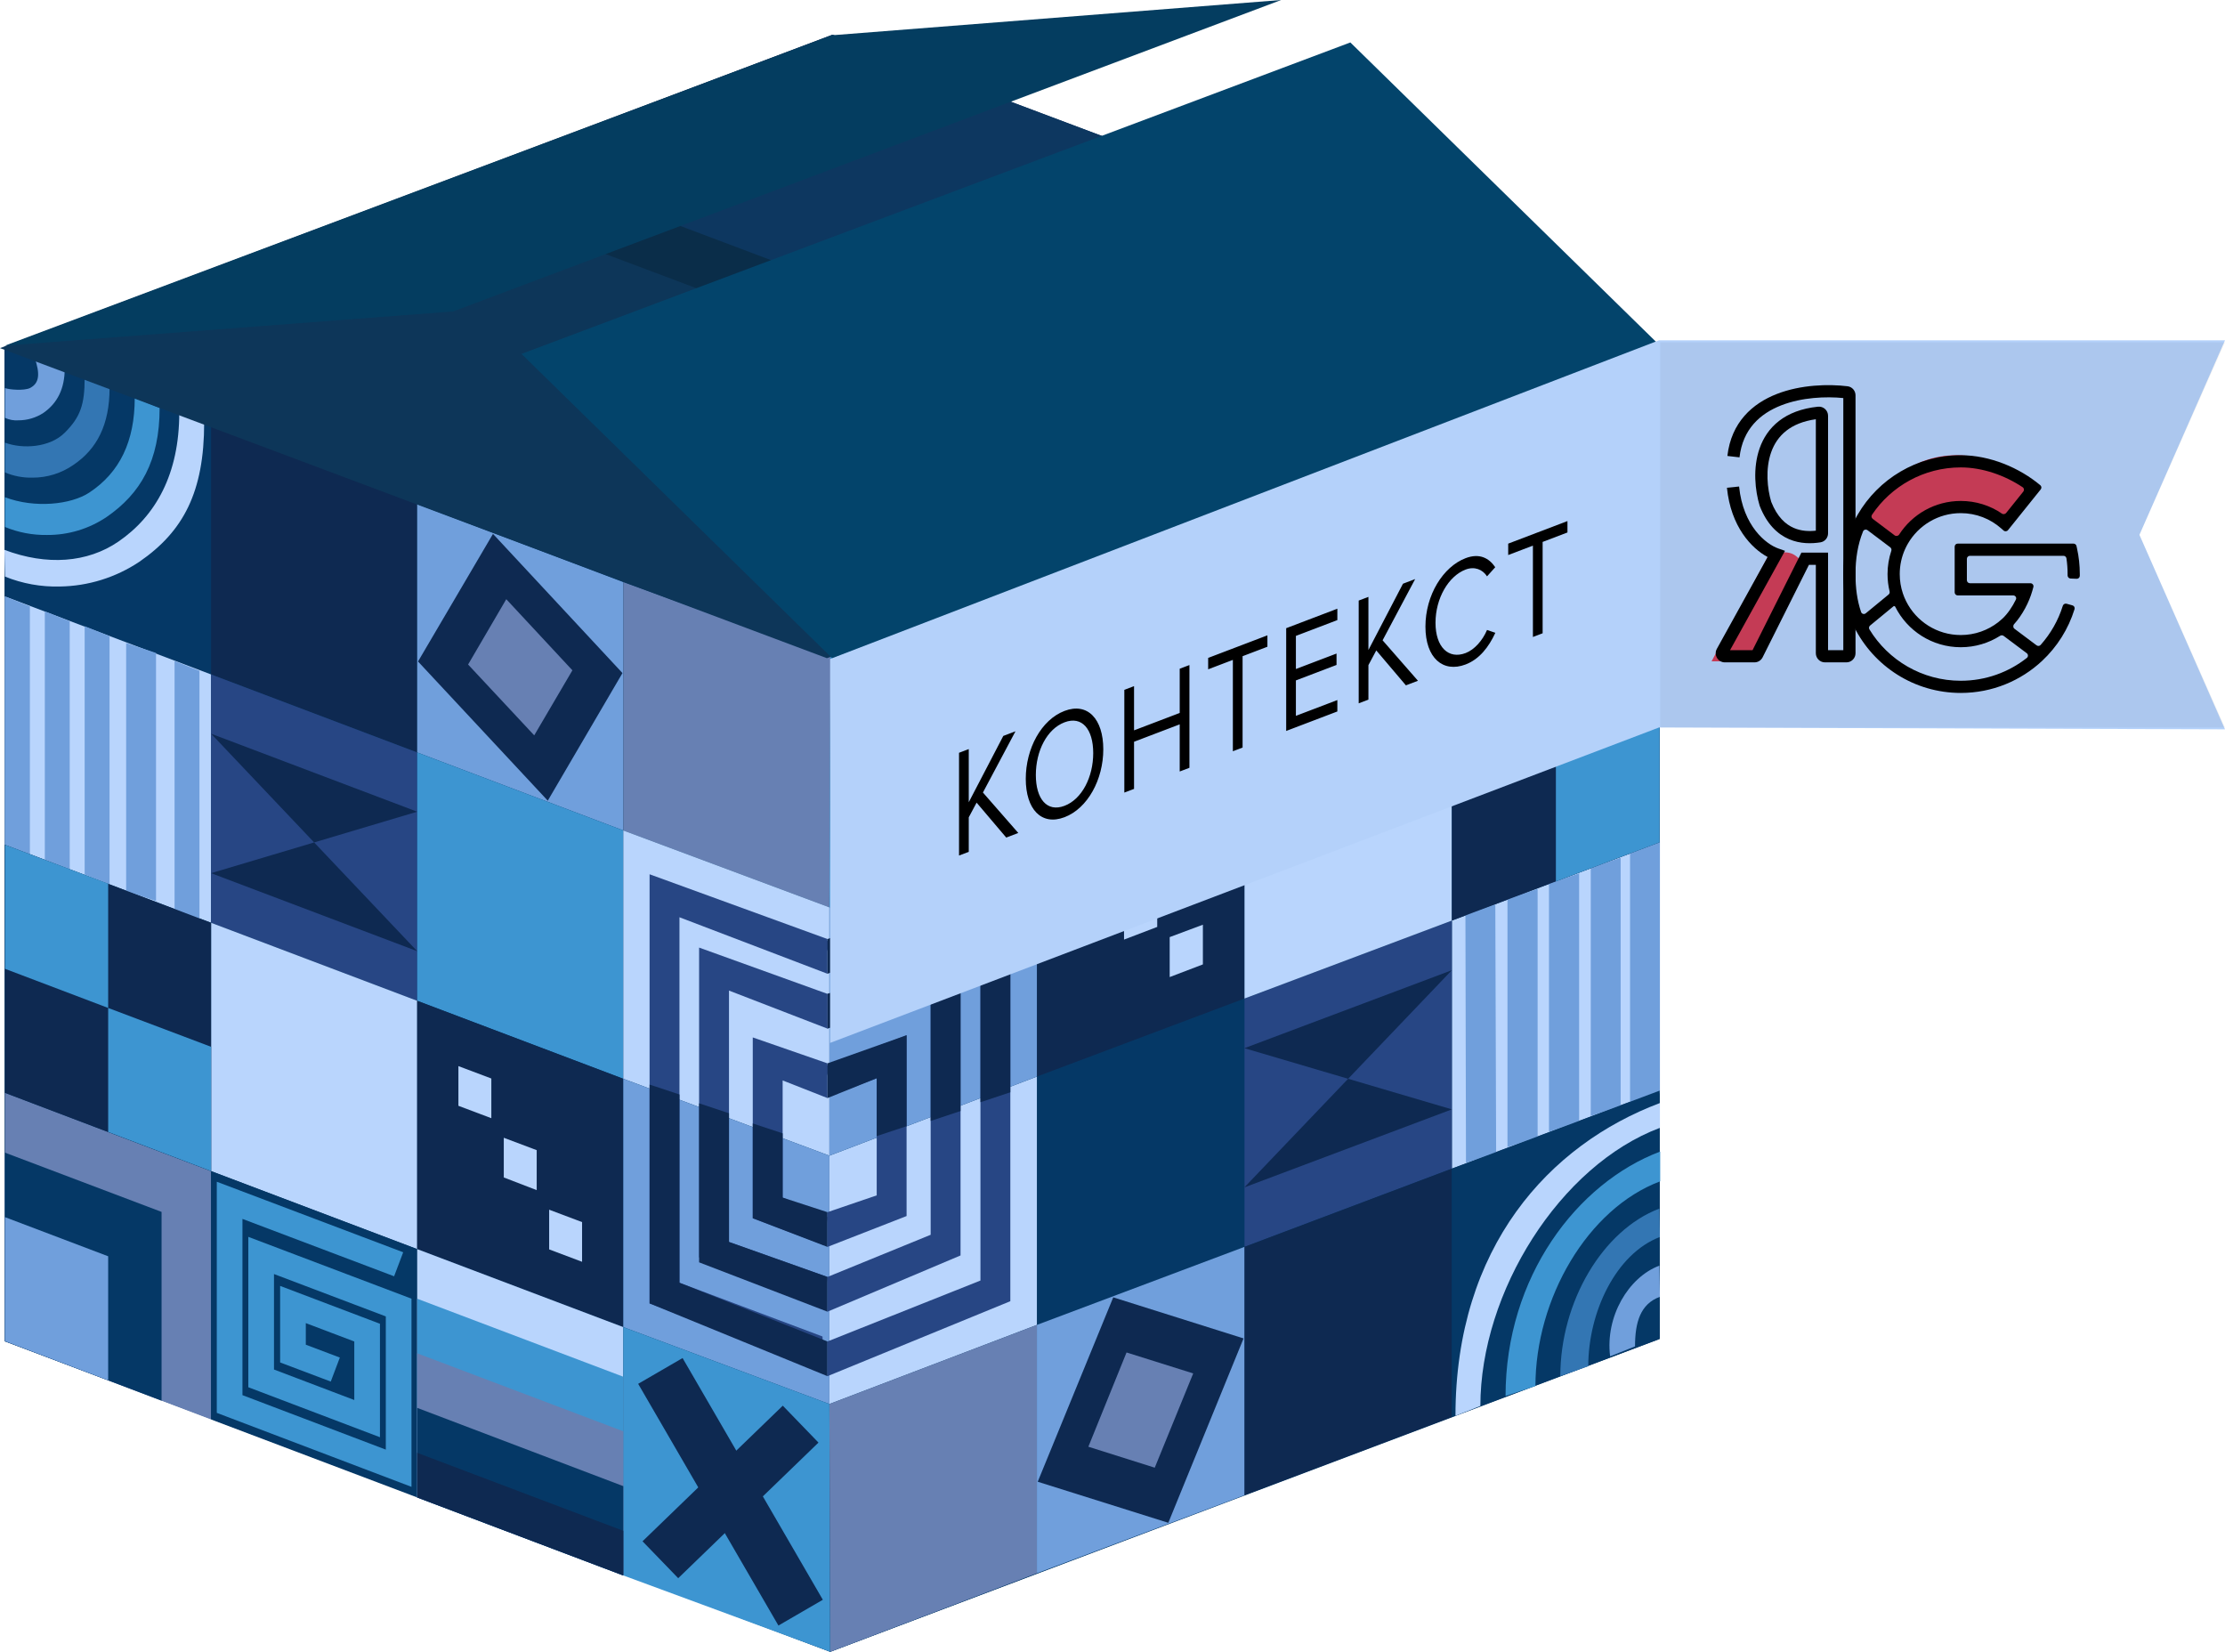
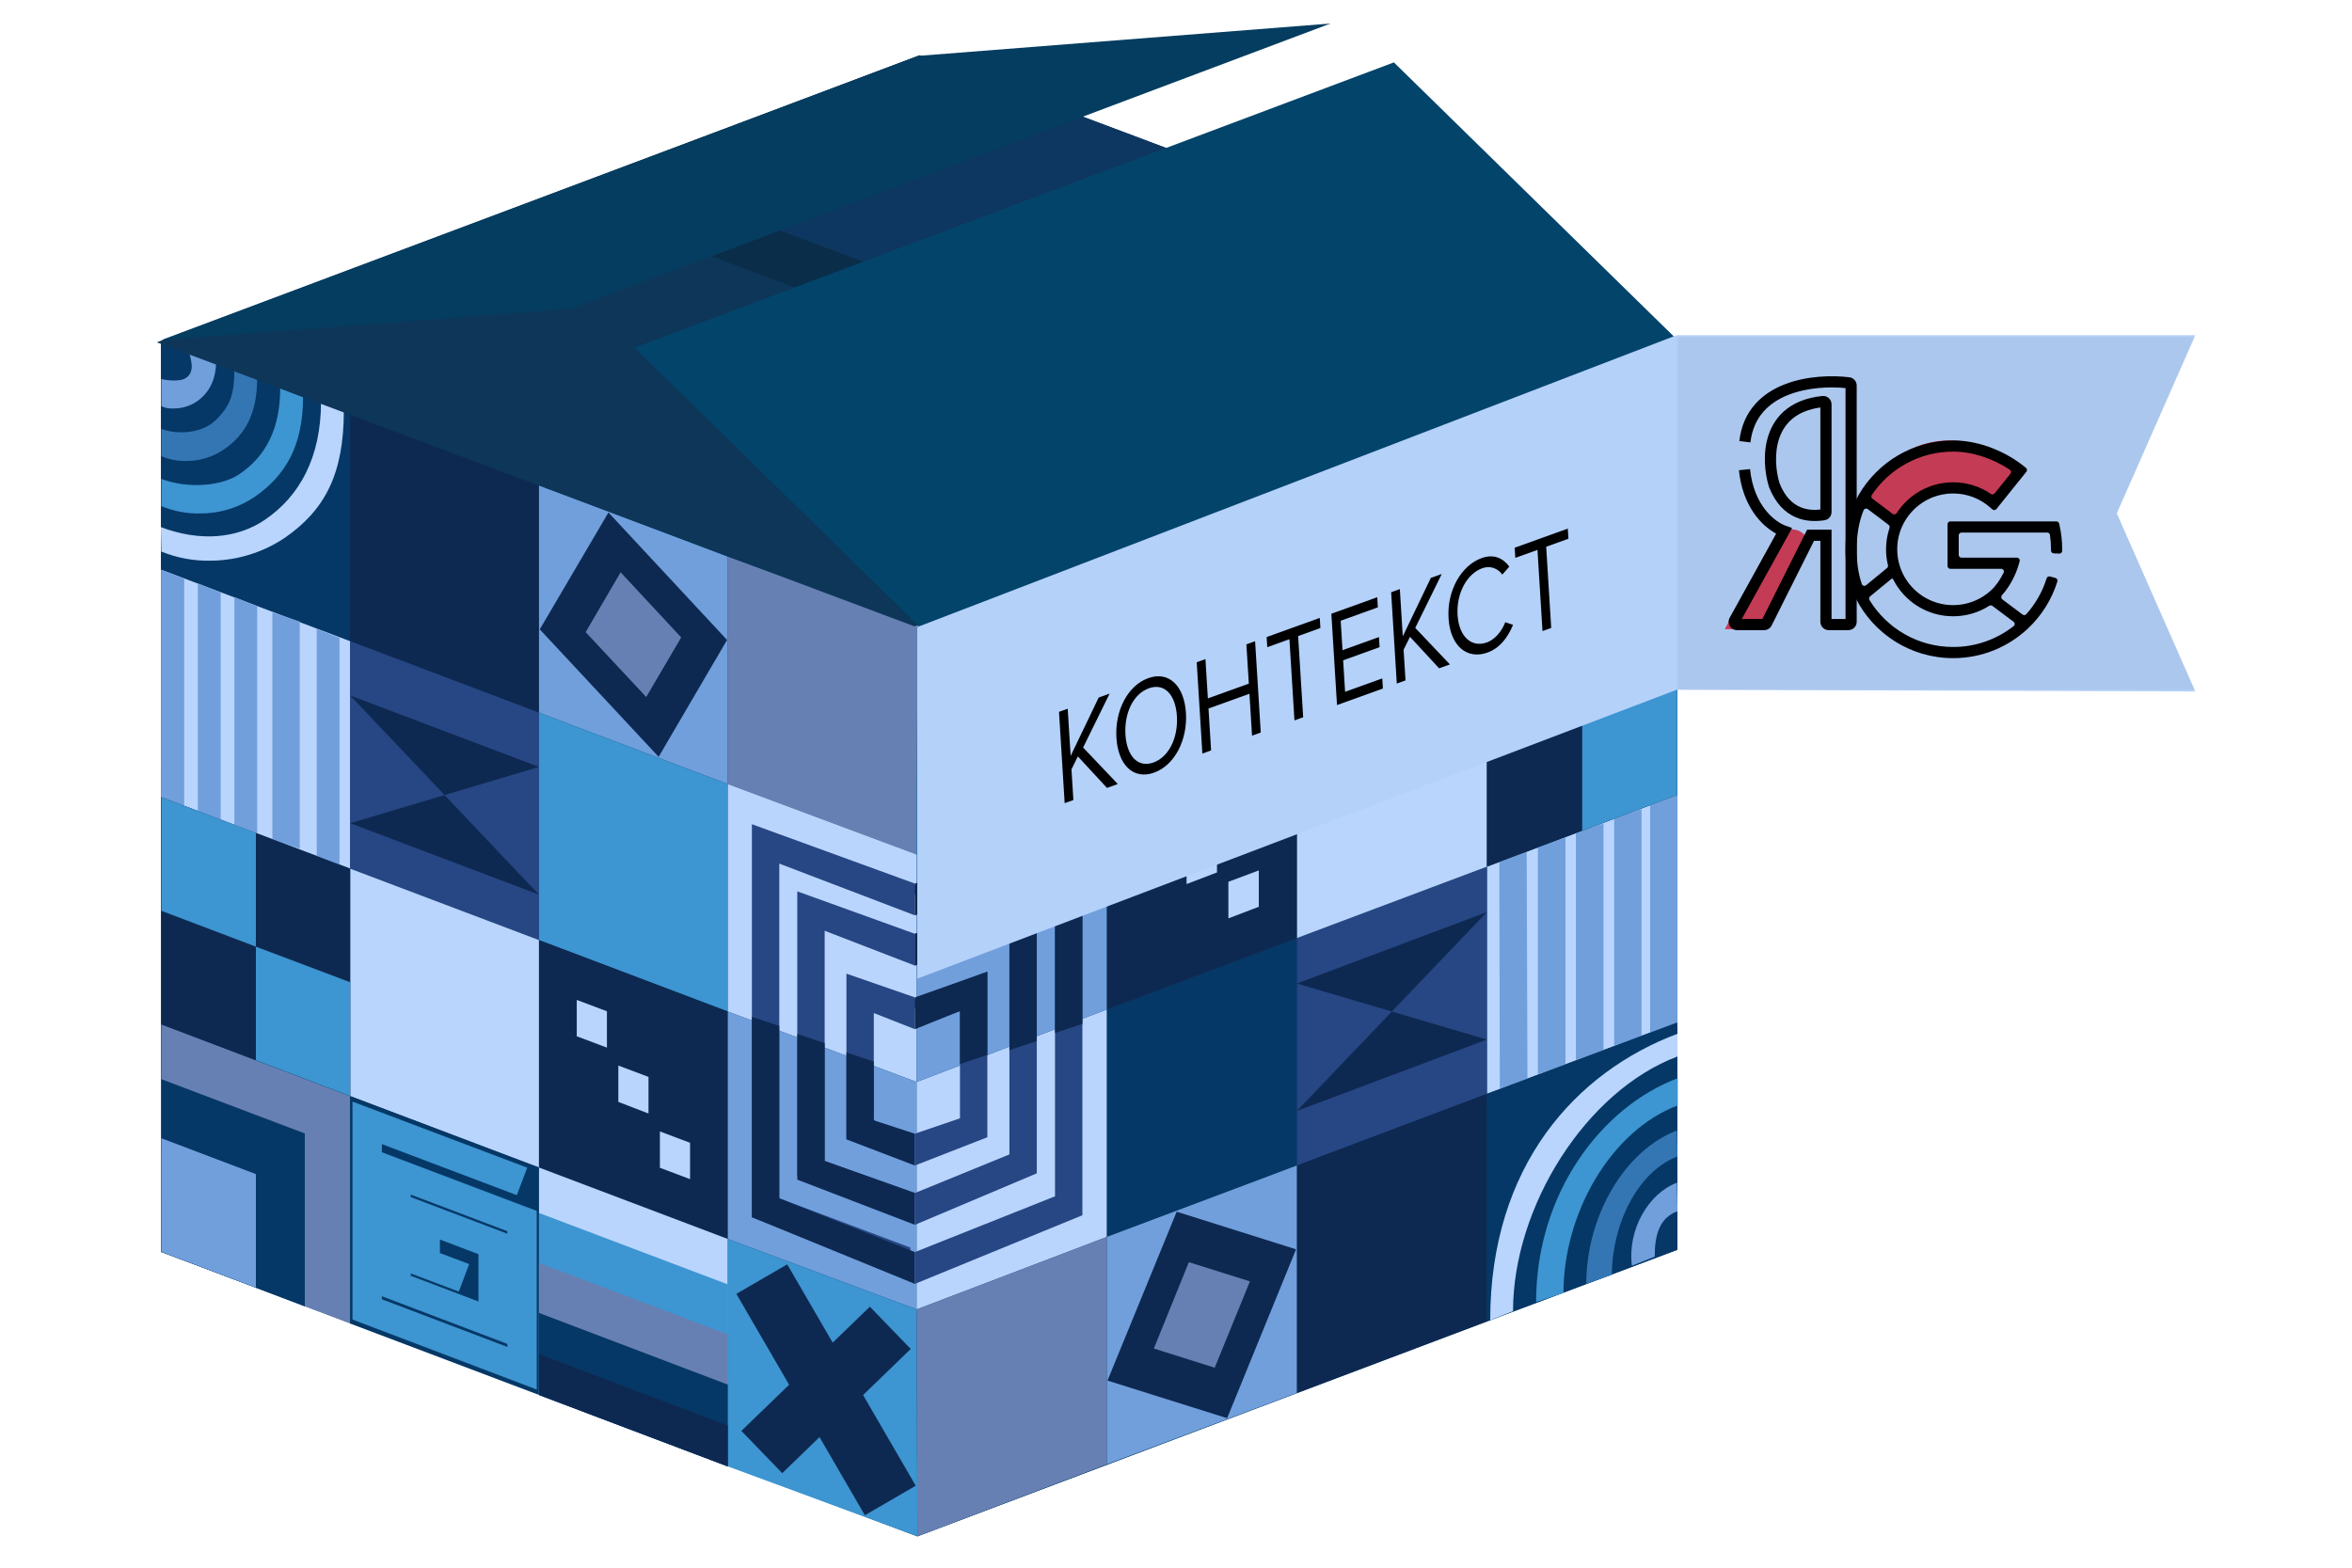
- <svg xmlns="http://www.w3.org/2000/svg" width="260" height="193" viewBox="0 0 260 193" fill="none">
-   <path d="M97.016 193L0.582 156.738L0.55 40.481L97.049 76.775L97.016 193Z" fill="#053866" />
-   <path d="M193.709 156.448L97.178 120.025L97.275 4.058L193.903 40.352L193.709 156.448Z" fill="#102E5B" />
-   <path d="M97.017 193L193.903 156.319V40.352L97.049 76.775L97.017 193Z" fill="#054270" />
-   <path d="M0.582 156.738L97.21 119.767L97.275 4.058L0.55 40.481L0.582 156.738Z" fill="#0A2D49" />
-   <path d="M97.016 193L0.582 156.706L0.55 40.481L97.049 76.775L97.016 193Z" fill="#053866" />
-   <path d="M24.666 78.804L0.582 69.69L0.55 40.481L24.666 49.788V78.804Z" fill="#053866" />
-   <path d="M6.983 68.53C4.792 68.587 2.613 68.192 0.582 67.371L0.518 64.247C5.464 66.115 10.216 65.761 13.837 63.281C18.201 60.286 20.949 55.391 20.949 48.209L23.858 49.369C23.858 57.484 21.434 62.09 16.294 65.632C13.538 67.476 10.303 68.483 6.983 68.53Z" fill="#B9D5FD" />
-   <path d="M48.75 87.918L24.666 78.804V49.788L48.75 58.901V87.918Z" fill="#0E2951" />
-   <path d="M72.834 97.031L48.75 87.918V58.902L72.834 68.015V97.031Z" fill="#709FDC" />
-   <path d="M96.918 106.016L72.834 97.031V68.015L97.048 76.775L96.918 106.016Z" fill="#6780B3" />
-   <path d="M24.666 107.82L0.582 98.706V69.69L24.666 78.804V107.82Z" fill="#B9D5FD" />
-   <path d="M48.75 116.934L24.666 107.82V78.804L48.75 87.918V116.934Z" fill="#274684" />
-   <path d="M72.834 126.047L48.75 116.934V87.918L72.834 97.031V126.047Z" fill="#3D95D1" />
-   <path d="M96.918 135.032L72.834 126.047V97.031L96.918 106.016V135.032Z" fill="#B9D5FD" />
-   <path d="M48.75 145.95L24.666 136.836V107.82L48.75 116.934V145.95Z" fill="#B9D5FD" />
-   <path d="M72.834 155.064L48.75 145.95V116.934L72.834 126.048V155.064Z" fill="#0E2951" />
-   <path d="M96.918 164.048L72.834 155.063V126.047L96.918 135.032V164.048Z" fill="#709FDC" />
-   <path d="M24.666 165.852L0.582 156.706V127.69L24.666 136.836V165.852Z" fill="#6780B3" />
-   <path d="M48.75 174.965L24.666 165.852V136.836L48.75 145.949V174.965Z" fill="#053866" />
-   <path d="M72.834 184.079L48.75 174.966V145.95L72.834 155.063V184.079Z" fill="#B9D5FD" />
-   <path d="M97.015 193L72.834 184.079V155.063L96.918 164.048L97.015 193Z" fill="#3D95D1" />
-   <path d="M5.496 62.508C3.811 62.534 2.139 62.216 0.582 61.575V58.096C4.041 59.417 8.308 58.966 10.442 57.549C13.998 55.198 15.744 51.559 15.744 46.503L18.653 47.662C18.653 53.878 16.423 57.678 12.446 60.415C10.394 61.795 7.972 62.524 5.496 62.508Z" fill="#3D95D1" />
-   <path d="M3.783 55.81C2.684 55.836 1.593 55.627 0.582 55.198V51.72C2.651 52.493 5.819 52.3 7.565 50.56C9.408 48.725 9.892 47.243 9.892 44.184L12.802 45.343C12.802 49.594 11.347 52.461 8.567 54.328C7.163 55.301 5.492 55.819 3.783 55.81Z" fill="#3376B3" />
-   <path d="M2.166 49.111C1.622 49.154 1.076 49.054 0.582 48.822V45.343C1.099 45.537 2.813 45.666 3.492 45.343C4.655 44.764 4.655 43.605 4.073 41.865L7.565 43.025C7.565 45.44 6.692 47.115 5.076 48.242C4.211 48.808 3.2 49.11 2.166 49.111Z" fill="#709FDC" />
-   <path d="M96.305 159.991L75.906 152.294V102.152L96.693 109.72V113.777L79.398 107.176V149.878L96.111 156.158L96.305 159.991Z" fill="#274684" />
-   <path d="M96.693 160.796L75.906 152.294V126.724L79.398 127.883V149.878L96.693 156.738V160.796Z" fill="#0E2951" />
-   <path d="M96.306 152.455L81.693 146.916V110.718L96.694 116.128V120.186L85.185 115.742V145.112L96.694 149.202L96.306 152.455Z" fill="#274684" />
-   <path d="M96.305 145.498L87.964 142.342V121.216L96.692 124.244V128.301L91.455 126.24V139.927L96.692 142.214L96.305 145.498Z" fill="#274684" />
-   <path d="M96.692 145.692L87.964 142.343V131.265L91.455 132.424V139.928L96.692 141.634V145.692Z" fill="#0E2951" />
-   <path d="M96.694 153.26L81.693 147.496V128.914L85.185 130.073V145.112L96.694 149.202V153.26Z" fill="#0E2951" />
-   <path d="M18.88 163.662L0.582 156.706V134.678L18.88 141.602V163.662Z" fill="#053866" />
-   <path d="M12.64 161.279L0.582 156.706V142.214L12.64 146.787V161.279Z" fill="#709FDC" />
-   <path d="M72.738 78.643L64.01 93.553L48.848 77.29L57.608 62.38L72.738 78.643Z" fill="#0E2951" />
-   <path d="M66.887 78.321L62.426 85.921L54.699 77.644L59.16 70.012L66.887 78.321Z" fill="#6780B3" />
-   <path d="M72.834 184.079L48.75 174.966V151.746L72.834 160.86V184.079Z" fill="#3D95D1" />
-   <path d="M72.834 184.079L48.75 174.966V158.123L72.834 167.237V184.079Z" fill="#6780B3" />
-   <path d="M72.834 184.079L48.75 174.966V164.499L72.834 173.645V184.079Z" fill="#053866" />
-   <path d="M72.834 184.08L48.75 174.966V169.749L72.834 178.863V184.08Z" fill="#0E2951" />
-   <path d="M24.666 85.728L48.75 94.841L24.666 102.023L48.75 111.137L24.666 85.728Z" fill="#0E2951" />
-   <path d="M3.492 99.865L0.582 98.706V69.69L3.492 70.849V99.865Z" fill="#709FDC" />
-   <path d="M8.147 101.605L5.237 100.445V71.429L8.147 72.588V101.605Z" fill="#709FDC" />
-   <path d="M23.309 107.401L20.399 106.242V77.226L23.309 78.385V107.401Z" fill="#709FDC" />
-   <path d="M18.233 105.276L14.741 104.116V75.133L18.233 76.292V105.276Z" fill="#709FDC" />
-   <path d="M12.802 103.343L9.893 102.184V73.168L12.802 74.327V103.343Z" fill="#709FDC" />
-   <path d="M24.666 136.836L0.582 127.69V98.706L24.666 107.82V136.836Z" fill="#0E2951" />
-   <path d="M24.667 136.836L12.641 132.263V117.771L24.667 122.312V136.836Z" fill="#3D95D1" />
-   <path d="M12.64 117.771L0.582 113.198V98.706L12.64 103.247V117.771Z" fill="#3D95D1" />
-   <path d="M39.181 160.023L34.235 158.155V152.423L42.899 155.707V165.755L30.517 161.053V146.69L46.584 152.777V171.552L26.832 164.048V140.249L46.584 147.721" stroke="#3D95D1" stroke-width="3" stroke-miterlimit="10" />
-   <path d="M77.167 182.244L93.557 166.399" stroke="#0E2951" stroke-width="6" stroke-miterlimit="10" />
-   <path d="M93.557 188.427L77.167 160.184" stroke="#0E2951" stroke-width="6" stroke-miterlimit="10" />
-   <path d="M57.414 130.653L53.567 129.204V124.566L57.414 126.015V130.653Z" fill="#B9D5FD" />
-   <path d="M62.716 139.058L58.869 137.577V132.939L62.716 134.388V139.058Z" fill="#B9D5FD" />
-   <path d="M68.018 147.431L64.171 145.982V141.344L68.018 142.793V147.431Z" fill="#B9D5FD" />
-   <path d="M97.049 76.775L193.903 40.352L193.936 156.448L97.017 193L97.049 76.775Z" fill="#053866" />
-   <path d="M169.657 107.562L193.936 98.416V127.432L169.657 136.546V107.562Z" fill="#B9D5FD" />
-   <path d="M145.411 116.676L169.657 107.562V136.546L145.411 145.692V116.676Z" fill="#274684" />
-   <path d="M121.165 125.79L145.411 116.676V145.692L121.165 154.806V125.79Z" fill="#053866" />
-   <path d="M96.919 135.033L121.165 125.79V154.806L96.919 164.049V135.033Z" fill="#B9D5FD" />
-   <path d="M145.411 87.66L169.657 78.546V107.562L145.411 116.676V87.66Z" fill="#B9D5FD" />
-   <path d="M121.165 96.774L145.411 87.66V116.676L121.165 125.79V96.774Z" fill="#0E2951" />
-   <path d="M96.919 106.016L121.165 96.774V125.79L96.919 135.032V106.016Z" fill="#709FDC" />
-   <path d="M145.411 145.692L169.657 136.546V165.562L145.411 174.708V145.692Z" fill="#0E2951" />
-   <path d="M121.165 154.806L145.411 145.692V174.708L121.165 183.822V154.806Z" fill="#709FDC" />
-   <path d="M96.919 164.048L121.165 154.806V183.822L97.016 193L96.919 164.048Z" fill="#6780B3" />
-   <path d="M169.657 49.53L193.903 40.352L193.936 69.4L169.657 78.546V49.53Z" fill="#6780B3" />
-   <path d="M145.411 58.644L169.657 49.53V78.546L145.411 87.66V58.644Z" fill="#053866" />
-   <path d="M121.165 67.758L145.411 58.644V87.66L121.165 96.774V67.758Z" fill="#B9D5FD" />
-   <path d="M97.048 76.775L121.165 67.758V96.774L96.919 106.016L97.048 76.775Z" fill="#3D95D1" />
-   <path d="M96.693 160.796V156.738L114.57 149.621V106.918L97.533 113.327L96.305 110.074L118.061 101.894V152.036L96.693 160.796Z" fill="#274684" />
-   <path d="M118.062 127.625L114.571 128.785V106.918L96.693 113.778V109.72L118.062 101.894V127.625Z" fill="#0E2951" />
-   <path d="M96.693 153.26V149.202L108.752 144.275V115.484L96.693 120.186V116.128L112.243 111.62V146.69L96.693 153.26Z" fill="#274684" />
-   <path d="M96.693 145.692V141.634L102.447 139.67V125.983L97.533 127.851L96.305 124.598L105.938 120.959V142.085L96.693 145.692Z" fill="#274684" />
-   <path d="M105.939 131.587L102.448 132.746V125.983L96.693 128.302V124.244L105.939 120.959V131.587Z" fill="#0E2951" />
-   <path d="M112.243 129.815L108.752 130.975V115.485L96.693 120.186V116.129L112.243 110.461V129.815Z" fill="#0E2951" />
-   <path d="M181.812 44.957L193.903 40.352L193.935 54.908L181.812 59.449V44.957Z" fill="#FF8098" />
-   <path d="M121.262 173.13L130.087 151.585L145.314 156.384L136.521 177.928L121.262 173.13Z" fill="#0E2951" />
-   <path d="M127.179 169.04L131.64 158.026L139.431 160.474L134.937 171.488L127.179 169.04Z" fill="#6780B3" />
-   <path d="M121.165 67.758L145.411 58.644V81.863L121.165 90.977V67.758Z" fill="#3D95D1" />
-   <path d="M121.165 67.758L145.411 58.644V75.487L121.165 84.6V67.758Z" fill="#6780B3" />
-   <path d="M121.165 67.758L145.411 58.644V69.078L121.165 78.224V67.758Z" fill="#053866" />
-   <path d="M121.165 67.758L145.411 58.644V63.861L121.165 73.007V67.758Z" fill="#0E2951" />
-   <path d="M169.657 129.622L145.411 138.736L169.657 113.359L145.411 122.473" fill="#0E2951" />
-   <path d="M193.968 127.722L190.477 128.881V99.286L193.968 98.126V127.722Z" fill="#709FDC" />
-   <path d="M189.377 129.236L185.886 130.395V101.379L189.377 100.22V129.236Z" fill="#709FDC" />
-   <path d="M174.83 134.71L171.306 135.87L171.241 106.821L174.733 105.662L174.83 134.71Z" fill="#709FDC" />
-   <path d="M179.678 132.875L176.154 134.034V105.018L179.678 103.859V132.875Z" fill="#709FDC" />
-   <path d="M184.528 131.071L181.004 132.231V103.215L184.528 102.055V131.071Z" fill="#709FDC" />
-   <path d="M169.657 78.546L193.936 69.4V98.416L169.657 107.562V78.546Z" fill="#0E2951" />
-   <path d="M169.657 136.546L193.936 127.432V156.448L169.657 165.562V136.546Z" fill="#053866" />
-   <path d="M169.657 78.546L181.813 73.973V88.465L169.657 93.038V78.546Z" fill="#3D95D1" />
-   <path d="M172.987 164.274L170.077 165.433C170.077 145.692 181.036 133.744 193.967 128.881V131.78C182.297 136.159 172.987 150.941 172.987 164.274Z" fill="#B9D5FD" />
-   <path d="M179.421 161.955L175.93 163.115C175.93 149.202 184.27 138.221 194.001 134.549V138.028C185.499 141.216 179.421 151.747 179.421 161.955Z" fill="#3D95D1" />
-   <path d="M185.594 159.636L182.329 160.796C182.329 152.101 187.275 143.728 193.903 141.216L193.967 144.533C188.795 146.497 185.594 153.357 185.594 159.636Z" fill="#3376B3" />
-   <path d="M191.059 157.318L188.149 158.477C187.567 153.84 190.283 149.234 193.903 147.882L193.968 151.521C191.673 152.358 191.059 154.516 191.059 157.318Z" fill="#709FDC" />
-   <path d="M155.174 66.405L159.926 64.602V70.109L151.585 73.265V63.636L163.514 59.127V72.911L147.997 78.772V60.737L167.103 53.556V76.421L147.997 83.635" stroke="#3D95D1" stroke-width="5" stroke-miterlimit="10" />
-   <path d="M116.801 72.878L100.313 101.154" stroke="#0E2951" stroke-width="6" stroke-miterlimit="10" />
-   <path d="M100.313 79.094L116.801 94.938" stroke="#0E2951" stroke-width="6" stroke-miterlimit="10" />
-   <path d="M136.683 109.494L140.562 108.045V112.683L136.683 114.164V109.494Z" fill="#B9D5FD" />
-   <path d="M131.348 105.147L135.227 103.665V108.303L131.348 109.784V105.147Z" fill="#B9D5FD" />
-   <path d="M126.014 100.767L129.893 99.286V103.955L126.014 105.405V100.767Z" fill="#B9D5FD" />
-   <path d="M175.508 47.34L193.902 40.352L193.935 62.444L175.508 69.368V47.34Z" fill="#053866" />
-   <path d="M180.455 45.44L193.903 40.352L193.936 56.486L180.455 61.575V45.44Z" fill="#709FDC" />
-   <path d="M181.812 88.465L193.935 83.924V98.416L181.812 102.989V88.465Z" fill="#3D95D1" />
-   <path d="M154.366 54.618L193.903 40.352L97.275 4.058L58.837 18.614L154.366 54.618Z" fill="#0D3760" />
-   <path d="M146.607 58.193L96.628 76.904L0 40.674L50.044 21.899L146.607 58.193Z" fill="#0D3659" />
-   <path d="M149.711 0L97.21 4.122L0.582 40.384L52.953 36.391L149.711 0Z" fill="#043D60" />
-   <path d="M193.968 40.384L157.793 4.959L60.938 41.35L97.275 76.936L193.968 40.384Z" fill="#03446B" />
-   <path d="M97 121.856V77L193.862 39.762H260L250 62.489L260 85.217L193.862 85L97 121.856Z" fill="#B4D1FA" />
-   <path d="M118.991 97.326L114.859 92.6L118.663 85.446L117.24 85.987L113.203 93.735V87.525L112.067 87.957V99.963L113.203 99.531V95.499L114.12 93.782L117.582 97.863L118.991 97.326ZM124.394 95.485C127.09 94.458 128.924 91.096 128.924 87.55C128.924 84.004 127.09 82.038 124.394 83.065C121.685 84.097 119.865 87.454 119.865 91C119.865 94.546 121.685 96.517 124.394 95.485ZM124.394 94.153C122.342 94.935 121.042 93.342 121.042 90.552C121.042 87.744 122.342 85.179 124.394 84.397C126.433 83.621 127.747 85.19 127.747 87.998C127.747 90.788 126.433 93.376 124.394 94.153ZM138.99 89.711V77.705L137.854 78.137V83.303L132.518 85.336V80.17L131.382 80.602V92.608L132.518 92.176V86.668L137.854 84.635V90.143L138.99 89.711ZM145.201 87.346V76.672L148.102 75.567V74.235L141.178 76.872V78.204L144.065 77.104V87.778L145.201 87.346ZM156.275 83.129V81.796L151.431 83.641V79.501L156.18 77.693V76.361L151.431 78.169V74.299L156.275 72.454V71.123L150.296 73.4V85.406L156.275 83.129ZM165.694 79.542L161.562 74.815L165.366 67.661L163.943 68.203L159.906 75.95V69.74L158.77 70.172V82.178L159.906 81.746V77.714L160.823 75.997L164.285 80.078L165.694 79.542ZM171.262 77.638C172.876 77.023 173.971 75.598 174.737 73.938L173.766 73.606C173.246 74.83 172.302 75.909 171.262 76.306C169.264 77.066 167.745 75.611 167.745 72.767C167.745 69.905 169.264 67.31 171.262 66.55C172.302 66.153 173.246 66.532 173.766 67.342L174.724 66.275C173.998 65.201 172.876 64.603 171.262 65.218C168.634 66.218 166.568 69.525 166.568 73.215C166.568 76.905 168.634 78.638 171.262 77.638ZM180.262 73.994V63.32L183.163 62.215V60.883L176.239 63.52V64.852L179.127 63.752V74.427L180.262 73.994Z" fill="black" />
-   <path d="M194 40H260L250 62.5L260 85H194V40Z" fill="black" fill-opacity="0.05" />
-   <path d="M200 77.274L206.765 64.711C208.972 64.294 209.542 64.604 210.309 65.355L204.5 77.274H200Z" fill="#C43B55" />
-   <path d="M221.584 63.1C226.48 57.172 232.429 58.912 234.792 60.523L238.013 56.657C233.825 53.328 223.903 49.441 217.718 60.523L221.584 63.1Z" fill="#C43B55" />
-   <path fill-rule="evenodd" clip-rule="evenodd" d="M207.641 46.029C210.46 44.932 213.69 44.864 215.893 45.132C216.441 45.198 216.825 45.665 216.825 46.188V76.324C216.825 76.914 216.346 77.393 215.755 77.393H213.258C212.667 77.393 212.188 76.914 212.188 76.324V65.998H211.381L205.97 76.802C205.789 77.164 205.419 77.393 205.014 77.393H201.559C200.744 77.393 200.228 76.52 200.622 75.808L206.554 65.083C204.668 64.07 202.258 61.543 201.8 56.989L203.22 56.846C203.687 61.503 206.392 63.587 207.79 64.08L208.584 64.36L202.163 75.968H204.793L210.499 64.573H213.615V75.968H215.398V46.51C213.362 46.306 210.56 46.422 208.158 47.356C205.664 48.326 203.648 50.149 203.268 53.438L201.851 53.275C202.306 49.334 204.785 47.139 207.641 46.029ZM212.441 47.519C213.068 47.454 213.615 47.948 213.615 48.576V62.321C213.615 62.825 213.256 63.285 212.724 63.369C211.719 63.528 210.371 63.566 209.046 62.993C207.696 62.41 206.462 61.233 205.64 59.135L205.629 59.109L205.621 59.083C205.098 57.359 204.792 54.721 205.622 52.372C206.041 51.184 206.755 50.063 207.881 49.188C209.007 48.315 210.504 47.719 212.441 47.519ZM212.188 48.984C210.675 49.197 209.567 49.684 208.757 50.313C207.878 50.995 207.31 51.875 206.967 52.846C206.276 54.803 206.514 57.096 206.978 58.642C207.679 60.415 208.66 61.274 209.612 61.686C210.478 62.06 211.392 62.095 212.188 62.005V48.984Z" fill="black" />
-   <path fill-rule="evenodd" clip-rule="evenodd" d="M218.832 60.619C218.684 60.508 218.646 60.301 218.749 60.147C220.99 56.809 224.801 54.614 229.125 54.614C231.67 54.614 234.28 55.544 236.356 56.93C236.527 57.044 236.559 57.279 236.431 57.439L234.426 59.937C234.306 60.086 234.09 60.113 233.932 60.005C232.561 59.075 230.906 58.532 229.125 58.532C226.104 58.532 223.449 60.094 221.927 62.452C221.811 62.631 221.566 62.681 221.395 62.552L218.832 60.619ZM218.233 61.953C218.051 61.816 217.789 61.882 217.703 62.093C217.092 63.599 216.821 65.28 216.821 67.078C216.821 68.669 217.009 70.158 217.478 71.513C217.557 71.74 217.838 71.812 218.024 71.659L220.686 69.469C220.795 69.379 220.84 69.236 220.807 69.1C220.649 68.451 220.566 67.773 220.566 67.078C220.566 66.129 220.721 65.215 221.007 64.361C221.057 64.212 221.01 64.046 220.884 63.951L218.233 61.953ZM218.529 73.089C218.394 73.2 218.359 73.391 218.449 73.54C220.639 77.138 224.602 79.541 229.125 79.541C232.04 79.541 234.72 78.544 236.844 76.872C237.024 76.73 237.016 76.459 236.833 76.322L234.136 74.302C234.014 74.21 233.848 74.207 233.72 74.289C232.392 75.134 230.815 75.624 229.125 75.624C225.768 75.624 222.864 73.694 221.462 70.889C221.424 70.812 221.324 70.79 221.257 70.844L218.529 73.089ZM237.983 75.402C238.128 75.511 238.333 75.494 238.454 75.358C239.618 74.051 240.511 72.498 241.045 70.788C241.103 70.6 241.299 70.489 241.489 70.542L242.176 70.734C242.366 70.787 242.477 70.984 242.419 71.172C241.697 73.509 240.376 75.582 238.635 77.212C236.148 79.539 232.802 80.965 229.125 80.965C223.671 80.965 218.952 77.831 216.673 73.271C215.723 71.371 215.395 69.256 215.395 67.078C215.395 64.589 215.876 62.207 217.077 60.133C219.481 55.984 223.976 53.19 229.125 53.19C232.544 53.19 235.992 54.663 238.421 56.697C238.572 56.824 238.586 57.049 238.455 57.197L238.445 57.208L234.876 61.653L234.642 61.944C234.515 62.103 234.28 62.123 234.128 61.988L233.847 61.74C232.589 60.629 230.937 59.956 229.125 59.956C226.486 59.956 224.18 61.387 222.946 63.517C222.825 63.727 222.714 63.943 222.614 64.164C222.215 65.053 221.992 66.038 221.992 67.078C221.992 67.871 222.122 68.633 222.361 69.344C222.466 69.657 222.592 69.961 222.739 70.253C223.909 72.594 226.33 74.199 229.125 74.199C230.775 74.199 232.293 73.641 233.501 72.702C233.675 72.567 233.841 72.424 234.001 72.275C234.594 71.72 235.149 70.91 235.565 70.057C235.677 69.829 235.505 69.57 235.25 69.57H229.838H228.946H228.768C228.571 69.57 228.411 69.411 228.411 69.214V64.229V63.873C228.411 63.676 228.571 63.517 228.768 63.517H229.125H242.011H242.297C242.465 63.517 242.61 63.633 242.646 63.796L242.707 64.076C242.921 65.043 243.033 66.048 243.033 67.078C243.033 67.147 243.033 67.215 243.032 67.284C243.029 67.481 242.863 67.634 242.666 67.626L241.953 67.597C241.756 67.59 241.604 67.424 241.606 67.227C241.606 67.177 241.607 67.128 241.607 67.078C241.607 66.452 241.561 65.837 241.472 65.237C241.446 65.066 241.297 64.941 241.124 64.941H230.195C229.998 64.941 229.838 65.1 229.838 65.297V67.79C229.838 67.986 229.998 68.146 230.195 68.146H236.792H237.264C237.5 68.146 237.671 68.372 237.607 68.599L237.479 69.052C237.105 70.37 236.323 71.86 235.361 72.923C235.214 73.085 235.23 73.341 235.405 73.471L237.983 75.402Z" fill="black" />
+ <svg xmlns="http://www.w3.org/2000/svg" width="240" height="160" viewBox="0 0 240 160" fill="none">
+   <path d="M93.613 156.8L16.465 127.79L16.439 34.785L93.639 63.82L93.613 156.8Z" fill="#053866" />
+   <path d="M170.967 127.559L93.742 98.42L93.82 5.646L171.122 34.681L170.967 127.559Z" fill="#102E5B" />
+   <path d="M93.613 156.8L171.123 127.456V34.682L93.639 63.82L93.613 156.8Z" fill="#054270" />
+   <path d="M16.465 127.79L93.768 98.214L93.82 5.646L16.439 34.785L16.465 127.79Z" fill="#0A2D49" />
+   <path d="M93.613 156.8L16.465 127.765L16.439 34.785L93.639 63.82L93.613 156.8Z" fill="#053866" />
+   <path d="M35.733 65.443L16.465 58.152L16.439 34.785L35.733 42.23V65.443Z" fill="#053866" />
+   <path d="M21.587 57.224C19.834 57.269 18.09 56.953 16.466 56.297L16.414 53.798C20.371 55.292 24.173 55.009 27.069 53.025C30.561 50.629 32.759 46.713 32.759 40.968L35.087 41.895C35.087 48.388 33.147 52.072 29.035 54.906C26.83 56.381 24.242 57.187 21.587 57.224Z" fill="#B9D5FD" />
+   <path d="M55 72.734L35.732 65.443V42.23L55 49.521V72.734Z" fill="#0E2951" />
+   <path d="M74.267 80.025L55 72.734V49.521L74.267 56.812V80.025Z" fill="#709FDC" />
+   <path d="M93.535 87.213L74.268 80.025V56.812L93.638 63.82L93.535 87.213Z" fill="#6780B3" />
+   <path d="M35.732 88.656L16.465 81.365V58.152L35.732 65.443V88.656Z" fill="#B9D5FD" />
+   <path d="M55 95.947L35.732 88.656V65.443L55 72.734V95.947Z" fill="#274684" />
+   <path d="M74.267 103.238L55 95.947V72.734L74.267 80.025V103.238Z" fill="#3D95D1" />
+   <path d="M93.535 110.426L74.268 103.238V80.025L93.535 87.213V110.426Z" fill="#B9D5FD" />
+   <path d="M55 119.16L35.732 111.869V88.656L55 95.947V119.16Z" fill="#B9D5FD" />
+   <path d="M74.267 126.451L55 119.16V95.947L74.267 103.238V126.451Z" fill="#0E2951" />
+   <path d="M93.535 133.639L74.268 126.451V103.238L93.535 110.426V133.639Z" fill="#709FDC" />
+   <path d="M35.732 135.081L16.465 127.765V104.552L35.732 111.869V135.081Z" fill="#6780B3" />
+   <path d="M55 142.372L35.732 135.081V111.869L55 119.16V142.372Z" fill="#053866" />
+   <path d="M74.267 149.664L55 142.372V119.16L74.267 126.451V149.664Z" fill="#B9D5FD" />
+   <path d="M93.613 156.8L74.268 149.664V126.451L93.535 133.639L93.613 156.8Z" fill="#3D95D1" />
+   <path d="M20.396 52.407C19.048 52.427 17.71 52.173 16.465 51.66V48.877C19.232 49.934 22.646 49.573 24.353 48.439C27.198 46.559 28.594 43.647 28.594 39.602L30.922 40.53C30.922 45.502 29.137 48.542 25.956 50.732C24.315 51.836 22.376 52.419 20.396 52.407Z" fill="#3D95D1" />
+   <path d="M19.025 47.048C18.146 47.068 17.273 46.901 16.465 46.558V43.776C18.12 44.394 20.654 44.24 22.051 42.849C23.525 41.38 23.913 40.195 23.913 37.747L26.241 38.675C26.241 42.076 25.077 44.368 22.853 45.863C21.73 46.641 20.393 47.055 19.025 47.048Z" fill="#3376B3" />
+   <path d="M17.732 41.689C17.297 41.723 16.86 41.643 16.465 41.457V38.675C16.879 38.829 18.249 38.932 18.793 38.675C19.724 38.211 19.724 37.284 19.258 35.892L22.051 36.82C22.051 38.752 21.353 40.092 20.06 40.993C19.368 41.446 18.559 41.688 17.732 41.689Z" fill="#709FDC" />
+   <path d="M93.044 130.392L76.725 124.235V84.121L93.354 90.176V93.422L79.518 88.141V122.303L92.889 127.327L93.044 130.392Z" fill="#274684" />
+   <path d="M93.354 131.037L76.725 124.235V103.779L79.518 104.706V122.303L93.354 127.79V131.037Z" fill="#0E2951" />
+   <path d="M93.045 124.364L81.356 119.933V90.975L93.356 95.303V98.549L84.149 94.994V118.49L93.356 121.762L93.045 124.364Z" fill="#274684" />
+   <path d="M93.044 118.799L86.371 116.274V99.373L93.354 101.795V105.041L89.164 103.392V114.342L93.354 116.171L93.044 118.799Z" fill="#274684" />
+   <path d="M93.354 118.954L86.371 116.274V107.412L89.164 108.339V114.342L93.354 115.708V118.954Z" fill="#0E2951" />
+   <path d="M93.356 125.008L81.356 120.396V105.531L84.149 106.458V118.49L93.356 121.762V125.008Z" fill="#0E2951" />
+   <path d="M31.103 133.33L16.465 127.765V110.142L31.103 115.682V133.33Z" fill="#053866" />
+   <path d="M26.111 131.423L16.465 127.765V116.171L26.111 119.83V131.423Z" fill="#709FDC" />
+   <path d="M74.19 65.314L67.208 77.243L55.078 64.232L62.087 52.304L74.19 65.314Z" fill="#0E2951" />
+   <path d="M69.51 65.057L65.941 71.137L59.76 64.516L63.329 58.41L69.51 65.057Z" fill="#6780B3" />
+   <path d="M74.267 149.663L55 142.372V123.797L74.267 131.088V149.663Z" fill="#3D95D1" />
+   <path d="M74.267 149.664L55 142.373V128.898L74.267 136.189V149.664Z" fill="#6780B3" />
+   <path d="M74.267 149.664L55 142.373V134L74.267 141.316V149.664Z" fill="#053866" />
+   <path d="M74.267 149.664L55 142.373V138.199L74.267 145.49V149.664Z" fill="#0E2951" />
+   <path d="M35.732 70.982L55 78.273L35.732 84.018L55 91.309L35.732 70.982Z" fill="#0E2951" />
+   <path d="M18.793 82.292L16.465 81.365V58.152L18.793 59.08V82.292Z" fill="#709FDC" />
+   <path d="M22.517 83.684L20.189 82.756V59.543L22.517 60.471V83.684Z" fill="#709FDC" />
+   <path d="M34.646 88.321L32.318 87.394V64.181L34.646 65.108V88.321Z" fill="#709FDC" />
+   <path d="M30.586 86.621L27.793 85.693V62.506L30.586 63.434V86.621Z" fill="#709FDC" />
+   <path d="M26.242 85.075L23.914 84.147V60.934L26.242 61.862V85.075Z" fill="#709FDC" />
+   <path d="M35.732 111.869L16.465 104.552V81.365L35.732 88.656V111.869Z" fill="#0E2951" />
+   <path d="M35.732 111.869L26.111 108.21V96.617L35.732 100.249V111.869Z" fill="#3D95D1" />
+   <path d="M26.111 96.617L16.465 92.958V81.365L26.111 84.997V96.617Z" fill="#3D95D1" />
+   <path d="M47.346 130.418L43.389 128.924V124.338L50.32 126.966V135.004L40.415 131.243V119.752L53.269 124.622V139.642L37.467 133.639V114.6L53.269 120.577" stroke="#3D95D1" stroke-width="3" stroke-miterlimit="10" />
+   <path d="M77.734 148.195L90.847 135.519" stroke="#0E2951" stroke-width="6" stroke-miterlimit="10" />
+   <path d="M90.847 153.142L77.734 130.547" stroke="#0E2951" stroke-width="6" stroke-miterlimit="10" />
+   <path d="M61.931 106.922L58.853 105.763V102.053L61.931 103.212V106.922Z" fill="#B9D5FD" />
+   <path d="M66.173 113.646L63.096 112.461V108.751L66.173 109.911V113.646Z" fill="#B9D5FD" />
+   <path d="M70.414 120.345L67.336 119.185V115.475L70.414 116.635V120.345Z" fill="#B9D5FD" />
+   <path d="M93.639 63.82L171.123 34.682L171.149 127.559L93.613 156.8L93.639 63.82Z" fill="#053866" />
+   <path d="M151.727 88.45L171.149 81.133V104.346L151.727 111.637V88.45Z" fill="#B9D5FD" />
+   <path d="M132.328 95.741L151.725 88.45V111.637L132.328 118.954V95.741Z" fill="#274684" />
+   <path d="M112.932 103.032L132.328 95.741V118.954L112.932 126.245V103.032Z" fill="#053866" />
+   <path d="M93.535 110.426L112.932 103.032V126.245L93.535 133.639V110.426Z" fill="#B9D5FD" />
+   <path d="M132.328 72.528L151.725 65.237V88.45L132.328 95.741V72.528Z" fill="#B9D5FD" />
+   <path d="M112.932 79.819L132.328 72.528V95.741L112.932 103.032V79.819Z" fill="#0E2951" />
+   <path d="M93.535 87.213L112.932 79.819V103.032L93.535 110.426V87.213Z" fill="#709FDC" />
+   <path d="M132.328 118.954L151.725 111.637V134.85L132.328 142.166V118.954Z" fill="#0E2951" />
+   <path d="M112.932 126.245L132.328 118.953V142.166L112.932 149.457V126.245Z" fill="#709FDC" />
+   <path d="M93.535 133.639L112.932 126.245V149.457L93.613 156.8L93.535 133.639Z" fill="#6780B3" />
+   <path d="M151.727 42.024L171.123 34.682L171.149 57.92L151.727 65.237V42.024Z" fill="#6780B3" />
+   <path d="M132.328 49.315L151.725 42.024V65.237L132.328 72.528V49.315Z" fill="#053866" />
+   <path d="M112.932 56.606L132.328 49.315V72.528L112.932 79.819V56.606Z" fill="#B9D5FD" />
+   <path d="M93.639 63.82L112.932 56.606V79.819L93.535 87.213L93.639 63.82Z" fill="#3D95D1" />
+   <path d="M93.353 131.037V127.791L107.655 122.097V87.935L94.026 93.061L93.043 90.459L110.448 83.915V124.029L93.353 131.037Z" fill="#274684" />
+   <path d="M110.451 104.5L107.657 105.428V87.935L93.356 93.422V90.176L110.451 83.915V104.5Z" fill="#0E2951" />
+   <path d="M93.356 125.008V121.762L103.002 117.82V94.787L93.356 98.549V95.303L105.795 91.696V119.752L93.356 125.008Z" fill="#274684" />
+   <path d="M93.353 118.954V115.708L97.957 114.136V103.187L94.026 104.681L93.043 102.079L100.75 99.168V116.068L93.353 118.954Z" fill="#274684" />
+   <path d="M100.752 107.669L97.959 108.597V103.187L93.356 105.042V101.795L100.752 99.168V107.669Z" fill="#0E2951" />
+   <path d="M105.795 106.252L103.002 107.18V94.788L93.356 98.549V95.303L105.795 90.769V106.252Z" fill="#0E2951" />
+   <path d="M161.449 38.366L171.122 34.682L171.148 46.327L161.449 49.959V38.366Z" fill="#FF8098" />
+   <path d="M113.01 140.904L120.07 123.668L132.251 127.507L125.217 144.743L113.01 140.904Z" fill="#0E2951" />
+   <path d="M117.742 137.632L121.311 128.821L127.544 130.779L123.949 139.59L117.742 137.632Z" fill="#6780B3" />
+   <path d="M112.932 56.606L132.328 49.315V67.891L112.932 75.181V56.606Z" fill="#3D95D1" />
+   <path d="M112.932 56.606L132.328 49.315V62.789L112.932 70.08V56.606Z" fill="#6780B3" />
+   <path d="M112.932 56.606L132.328 49.315V57.662L112.932 64.979V56.606Z" fill="#053866" />
+   <path d="M112.932 56.606L132.328 49.315V53.489L112.932 60.806V56.606Z" fill="#0E2951" />
+   <path d="M151.725 106.098L132.328 113.389L151.725 93.087L132.328 100.378" fill="#0E2951" />
+   <path d="M171.174 104.578L168.381 105.505V81.829L171.174 80.901V104.578Z" fill="#709FDC" />
+   <path d="M167.502 105.788L164.709 106.716V83.503L167.502 82.576V105.788Z" fill="#709FDC" />
+   <path d="M155.863 110.168L153.044 111.096L152.992 87.857L155.785 86.93L155.863 110.168Z" fill="#709FDC" />
+   <path d="M159.743 108.7L156.924 109.627V86.415L159.743 85.487V108.7Z" fill="#709FDC" />
+   <path d="M163.622 107.257L160.803 108.185V84.972L163.622 84.044V107.257Z" fill="#709FDC" />
+   <path d="M151.727 65.237L171.149 57.92V81.133L151.727 88.45V65.237Z" fill="#0E2951" />
+   <path d="M151.727 111.637L171.149 104.346V127.559L151.727 134.85V111.637Z" fill="#053866" />
+   <path d="M151.727 65.237L161.451 61.578V73.172L151.727 76.83V65.237Z" fill="#3D95D1" />
+   <path d="M154.39 133.819L152.062 134.746C152.062 118.953 160.83 109.395 171.175 105.505V107.824C161.838 111.328 154.39 123.153 154.39 133.819Z" fill="#B9D5FD" />
+   <path d="M159.537 131.964L156.744 132.892C156.744 121.762 163.417 112.977 171.201 110.04V112.822C164.399 115.373 159.537 123.797 159.537 131.964Z" fill="#3D95D1" />
+   <path d="M164.475 130.109L161.863 131.037C161.863 124.08 165.82 117.382 171.122 115.372L171.174 118.026C167.036 119.598 164.475 125.085 164.475 130.109Z" fill="#3376B3" />
+   <path d="M168.848 128.254L166.52 129.182C166.055 125.472 168.227 121.788 171.124 120.705L171.175 123.617C169.339 124.287 168.848 126.013 168.848 128.254Z" fill="#709FDC" />
+   <path d="M140.14 55.524L143.942 54.081V58.487L137.269 61.012V53.309L146.812 49.702V60.728L134.398 65.417V50.99L149.683 45.245V63.537L134.398 69.308" stroke="#3D95D1" stroke-width="5" stroke-miterlimit="10" />
+   <path d="M109.44 60.703L96.25 83.323" stroke="#0E2951" stroke-width="6" stroke-miterlimit="10" />
+   <path d="M96.25 65.675L109.44 78.35" stroke="#0E2951" stroke-width="6" stroke-miterlimit="10" />
+   <path d="M125.346 89.996L128.449 88.836V92.546L125.346 93.731V89.996Z" fill="#B9D5FD" />
+   <path d="M121.078 86.517L124.182 85.332V89.042L121.078 90.227V86.517Z" fill="#B9D5FD" />
+   <path d="M116.811 83.014L119.914 81.829V85.564L116.811 86.724V83.014Z" fill="#B9D5FD" />
+   <path d="M156.406 40.272L171.122 34.682L171.148 52.355L156.406 57.895V40.272Z" fill="#053866" />
+   <path d="M160.363 38.752L171.122 34.682L171.148 47.589L160.363 51.66V38.752Z" fill="#709FDC" />
+   <path d="M161.449 73.172L171.148 69.539V81.133L161.449 84.791V73.172Z" fill="#3D95D1" />
+   <path d="M139.494 46.095L171.123 34.681L93.821 5.646L63.07 17.291L139.494 46.095Z" fill="#0D3760" />
+   <path d="M133.286 48.954L93.303 63.923L16 34.939L56.035 19.919L133.286 48.954Z" fill="#0D3659" />
+   <path d="M135.768 2.4L93.767 5.698L16.465 34.707L58.362 31.513L135.768 2.4Z" fill="#043D60" />
+   <path d="M171.174 34.707L142.234 6.368L64.75 35.48L93.819 63.949L171.174 34.707Z" fill="#03446B" />
+   <path d="M93.6 99.885V64L171.089 34.21H224L216 52.392L224 70.573L171.089 70.4L93.6 99.885Z" fill="#B4D1FA" />
+   <path d="M114.061 80.018L110.522 76.293L113.226 70.791L112.112 71.192L109.25 77.151L108.951 72.331L108.062 72.651L108.639 81.971L109.528 81.651L109.335 78.521L109.987 77.2L112.957 80.416L114.061 80.018ZM117.766 78.855C119.877 78.094 121.185 75.509 121.014 72.757C120.844 70.004 119.28 68.453 117.169 69.213C115.048 69.977 113.751 72.559 113.921 75.311C114.092 78.064 115.645 79.619 117.766 78.855ZM117.702 77.821C116.095 78.4 114.977 77.145 114.843 74.98C114.708 72.8 115.626 70.826 117.233 70.247C118.83 69.672 119.958 70.909 120.093 73.088C120.227 75.254 119.299 77.246 117.702 77.821ZM128.649 74.763L128.071 65.443L127.182 65.764L127.431 69.774L123.252 71.279L123.004 67.269L122.114 67.589L122.691 76.909L123.581 76.589L123.316 72.313L127.495 70.808L127.759 75.084L128.649 74.763ZM132.976 73.205L132.463 64.918L134.735 64.1L134.671 63.066L129.249 65.019L129.313 66.053L131.574 65.239L132.087 73.525L132.976 73.205ZM141.112 70.274L141.048 69.24L137.255 70.606L137.056 67.392L140.774 66.053L140.71 65.019L136.992 66.359L136.806 63.354L140.599 61.988L140.535 60.954L135.853 62.641L136.43 71.961L141.112 70.274ZM147.951 67.811L144.413 64.085L147.117 58.583L146.003 58.984L143.14 64.944L142.842 60.123L141.953 60.443L142.53 69.763L143.419 69.443L143.225 66.313L143.877 64.993L146.848 68.208L147.951 67.811ZM151.785 66.601C153.05 66.146 153.858 65.054 154.393 63.776L153.598 63.505C153.24 64.448 152.536 65.274 151.721 65.567C150.157 66.13 148.87 64.98 148.733 62.772C148.596 60.55 149.688 58.557 151.252 57.993C152.067 57.7 152.841 58.007 153.297 58.643L154.013 57.828C153.381 56.984 152.453 56.504 151.188 56.959C149.131 57.7 147.634 60.239 147.812 63.104C147.989 65.969 149.728 67.342 151.785 66.601ZM158.287 64.088L157.774 55.801L160.045 54.983L159.981 53.949L154.56 55.902L154.624 56.936L156.885 56.122L157.398 64.408L158.287 64.088Z" fill="black" />
+   <path d="M171.199 34.4H223.999L215.999 52.4L223.999 70.4H171.199V34.4Z" fill="black" fill-opacity="0.05" />
+   <path d="M176 64.219L181.412 54.169C183.178 53.835 183.634 54.083 184.247 54.684L179.6 64.219H176Z" fill="#C43B55" />
+   <path d="M193.266 52.88C197.184 48.138 201.943 49.529 203.833 50.818L206.41 47.725C203.06 45.062 195.122 41.953 190.174 50.818L193.266 52.88Z" fill="#C43B55" />
+   <path fill-rule="evenodd" clip-rule="evenodd" d="M182.113 39.223C184.369 38.346 186.953 38.291 188.715 38.505C189.154 38.559 189.46 38.932 189.46 39.35V63.459C189.46 63.931 189.077 64.314 188.605 64.314H186.607C186.135 64.314 185.751 63.931 185.751 63.459V55.198H185.105L180.777 63.842C180.632 64.131 180.336 64.314 180.012 64.314H177.248C176.596 64.314 176.183 63.616 176.499 63.046L181.244 54.466C179.735 53.656 177.807 51.635 177.441 47.991L178.576 47.877C178.951 51.603 181.114 53.27 182.232 53.664L182.868 53.888L177.731 63.175H179.835L184.4 54.059H186.893V63.175H188.319V39.608C186.69 39.445 184.449 39.537 182.528 40.285C180.532 41.061 178.919 42.519 178.615 45.151L177.481 45.02C177.846 41.867 179.829 40.111 182.113 39.223ZM185.953 40.415C186.455 40.363 186.893 40.758 186.893 41.261V52.257C186.893 52.66 186.606 53.028 186.18 53.095C185.376 53.222 184.297 53.252 183.237 52.794C182.158 52.328 181.17 51.386 180.512 49.708L180.504 49.688L180.498 49.666C180.079 48.287 179.834 46.177 180.498 44.298C180.834 43.347 181.405 42.45 182.306 41.751C183.206 41.052 184.404 40.576 185.953 40.415ZM185.751 41.587C184.541 41.757 183.654 42.147 183.006 42.65C182.303 43.196 181.849 43.9 181.574 44.677C181.021 46.242 181.212 48.077 181.583 49.314C182.144 50.732 182.929 51.419 183.691 51.749C184.383 52.048 185.114 52.076 185.751 52.004V41.587Z" fill="black" />
+   <path fill-rule="evenodd" clip-rule="evenodd" d="M191.066 50.895C190.948 50.806 190.917 50.641 191 50.518C192.793 47.848 195.841 46.092 199.301 46.092C201.337 46.092 203.425 46.835 205.086 47.944C205.222 48.035 205.248 48.223 205.146 48.351L203.542 50.349C203.446 50.469 203.273 50.49 203.146 50.404C202.05 49.66 200.726 49.225 199.301 49.225C196.884 49.225 194.76 50.475 193.542 52.361C193.45 52.505 193.254 52.545 193.117 52.442L191.066 50.895ZM190.588 51.962C190.442 51.853 190.232 51.906 190.163 52.075C189.674 53.279 189.458 54.624 189.458 56.062C189.458 57.335 189.608 58.527 189.983 59.61C190.046 59.792 190.271 59.849 190.42 59.727L192.55 57.975C192.636 57.904 192.673 57.788 192.646 57.68C192.52 57.161 192.453 56.619 192.453 56.062C192.453 55.303 192.577 54.572 192.807 53.889C192.847 53.769 192.808 53.637 192.708 53.561L190.588 51.962ZM190.824 60.871C190.716 60.96 190.688 61.113 190.76 61.232C192.512 64.111 195.682 66.032 199.301 66.032C201.632 66.032 203.777 65.235 205.476 63.898C205.62 63.784 205.614 63.567 205.467 63.457L203.31 61.841C203.212 61.768 203.079 61.766 202.977 61.831C201.914 62.507 200.653 62.899 199.301 62.899C196.615 62.899 194.292 61.355 193.17 59.111C193.14 59.05 193.06 59.032 193.006 59.076L190.824 60.871ZM206.387 62.722C206.503 62.809 206.667 62.795 206.764 62.686C207.696 61.641 208.41 60.398 208.836 59.03C208.883 58.88 209.04 58.791 209.192 58.834L209.741 58.988C209.893 59.03 209.982 59.187 209.936 59.338C209.359 61.207 208.301 62.866 206.909 64.169C204.919 66.031 202.243 67.172 199.301 67.172C194.938 67.172 191.162 64.665 189.339 61.017C188.579 59.497 188.316 57.805 188.316 56.062C188.316 54.071 188.702 52.166 189.663 50.507C191.586 47.187 195.181 44.952 199.301 44.952C202.036 44.952 204.794 46.13 206.738 47.758C206.858 47.859 206.869 48.039 206.765 48.157L206.757 48.166L203.902 51.722L203.715 51.955C203.613 52.082 203.425 52.098 203.303 51.99L203.079 51.792C202.072 50.904 200.75 50.365 199.301 50.365C197.189 50.365 195.345 51.509 194.358 53.214C194.261 53.381 194.172 53.554 194.092 53.732C193.773 54.442 193.595 55.231 193.595 56.062C193.595 56.697 193.698 57.306 193.889 57.875C193.974 58.126 194.075 58.369 194.192 58.602C195.128 60.475 197.064 61.76 199.301 61.76C200.621 61.76 201.835 61.312 202.802 60.561C202.94 60.454 203.074 60.34 203.202 60.22C203.676 59.776 204.12 59.128 204.453 58.446C204.542 58.263 204.405 58.056 204.201 58.056H199.871H199.158H199.015C198.858 58.056 198.73 57.929 198.73 57.771V53.783V53.498C198.73 53.341 198.858 53.213 199.015 53.213H199.301H209.609H209.839C209.973 53.213 210.088 53.306 210.117 53.437L210.167 53.66C210.337 54.434 210.427 55.238 210.427 56.062C210.427 56.117 210.427 56.172 210.426 56.227C210.424 56.385 210.291 56.507 210.133 56.501L209.563 56.478C209.406 56.472 209.284 56.339 209.285 56.182C209.286 56.142 209.286 56.102 209.286 56.062C209.286 55.562 209.249 55.07 209.178 54.59C209.158 54.453 209.039 54.353 208.9 54.353H200.156C199.999 54.353 199.871 54.48 199.871 54.638V56.632C199.871 56.789 199.999 56.917 200.156 56.917H205.435H205.812C206.001 56.917 206.138 57.097 206.086 57.279L205.984 57.642C205.685 58.696 205.06 59.888 204.289 60.739C204.172 60.868 204.185 61.072 204.325 61.177L206.387 62.722Z" fill="black" />
</svg>
